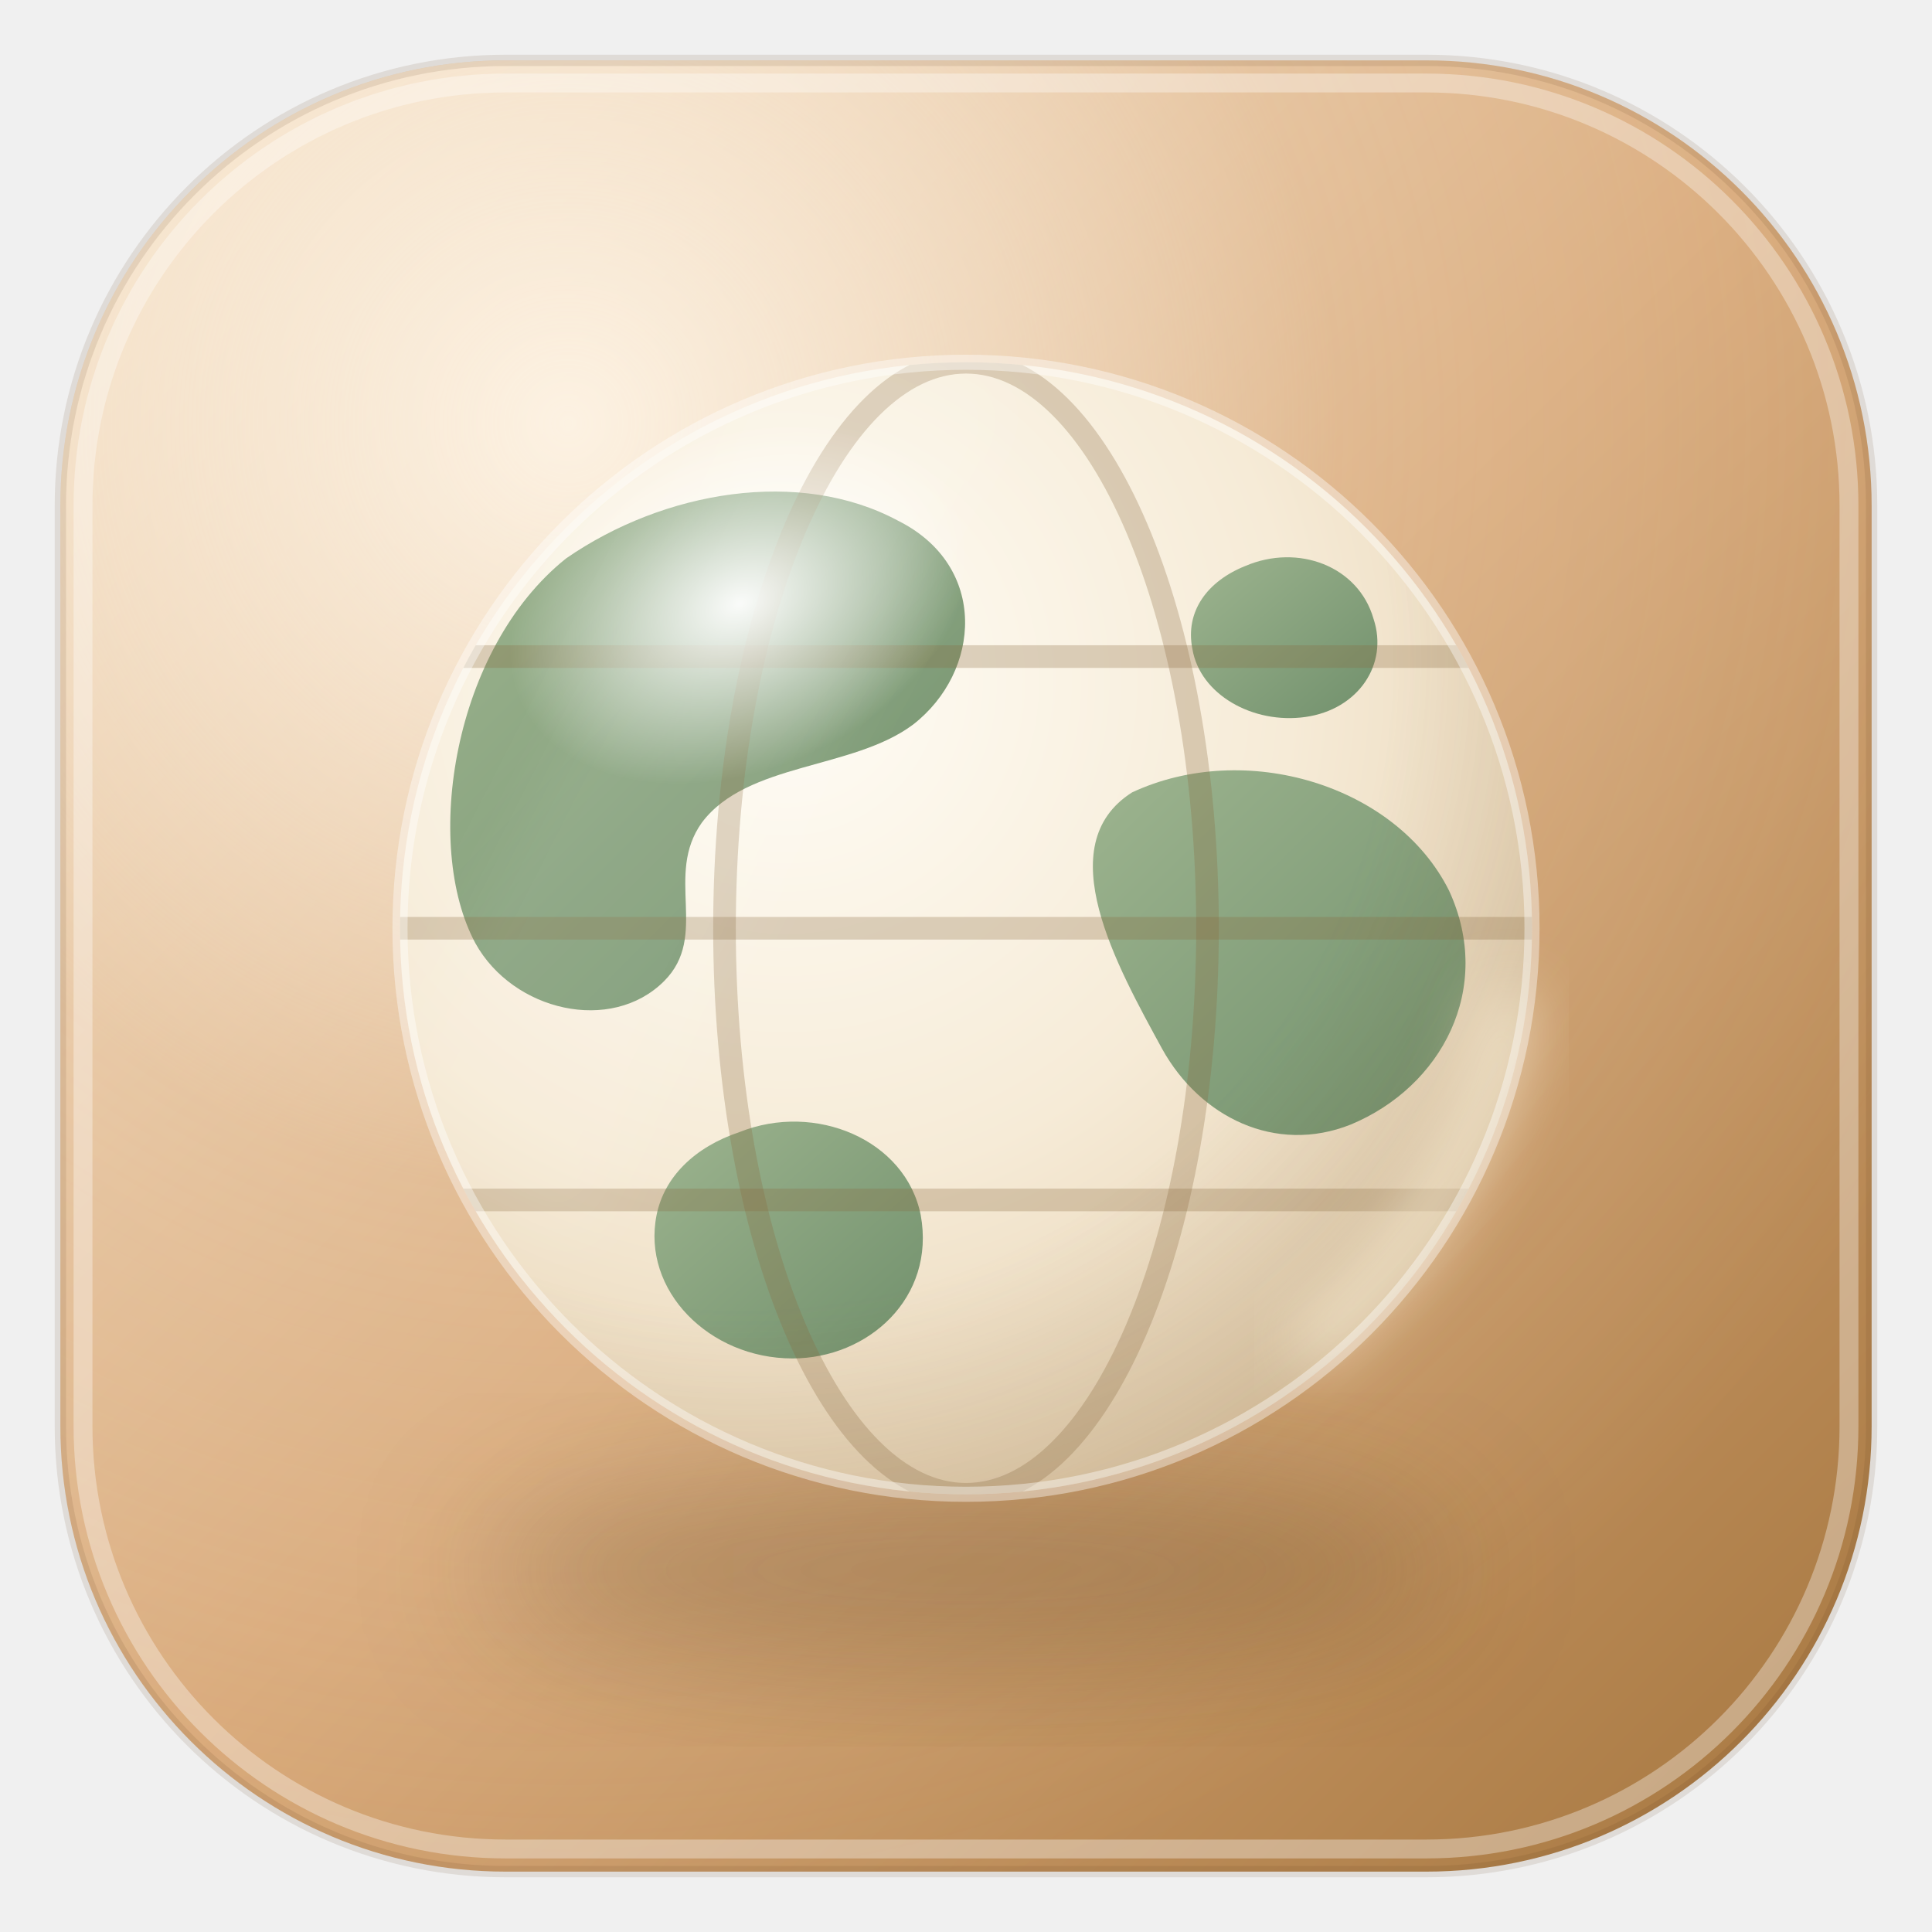
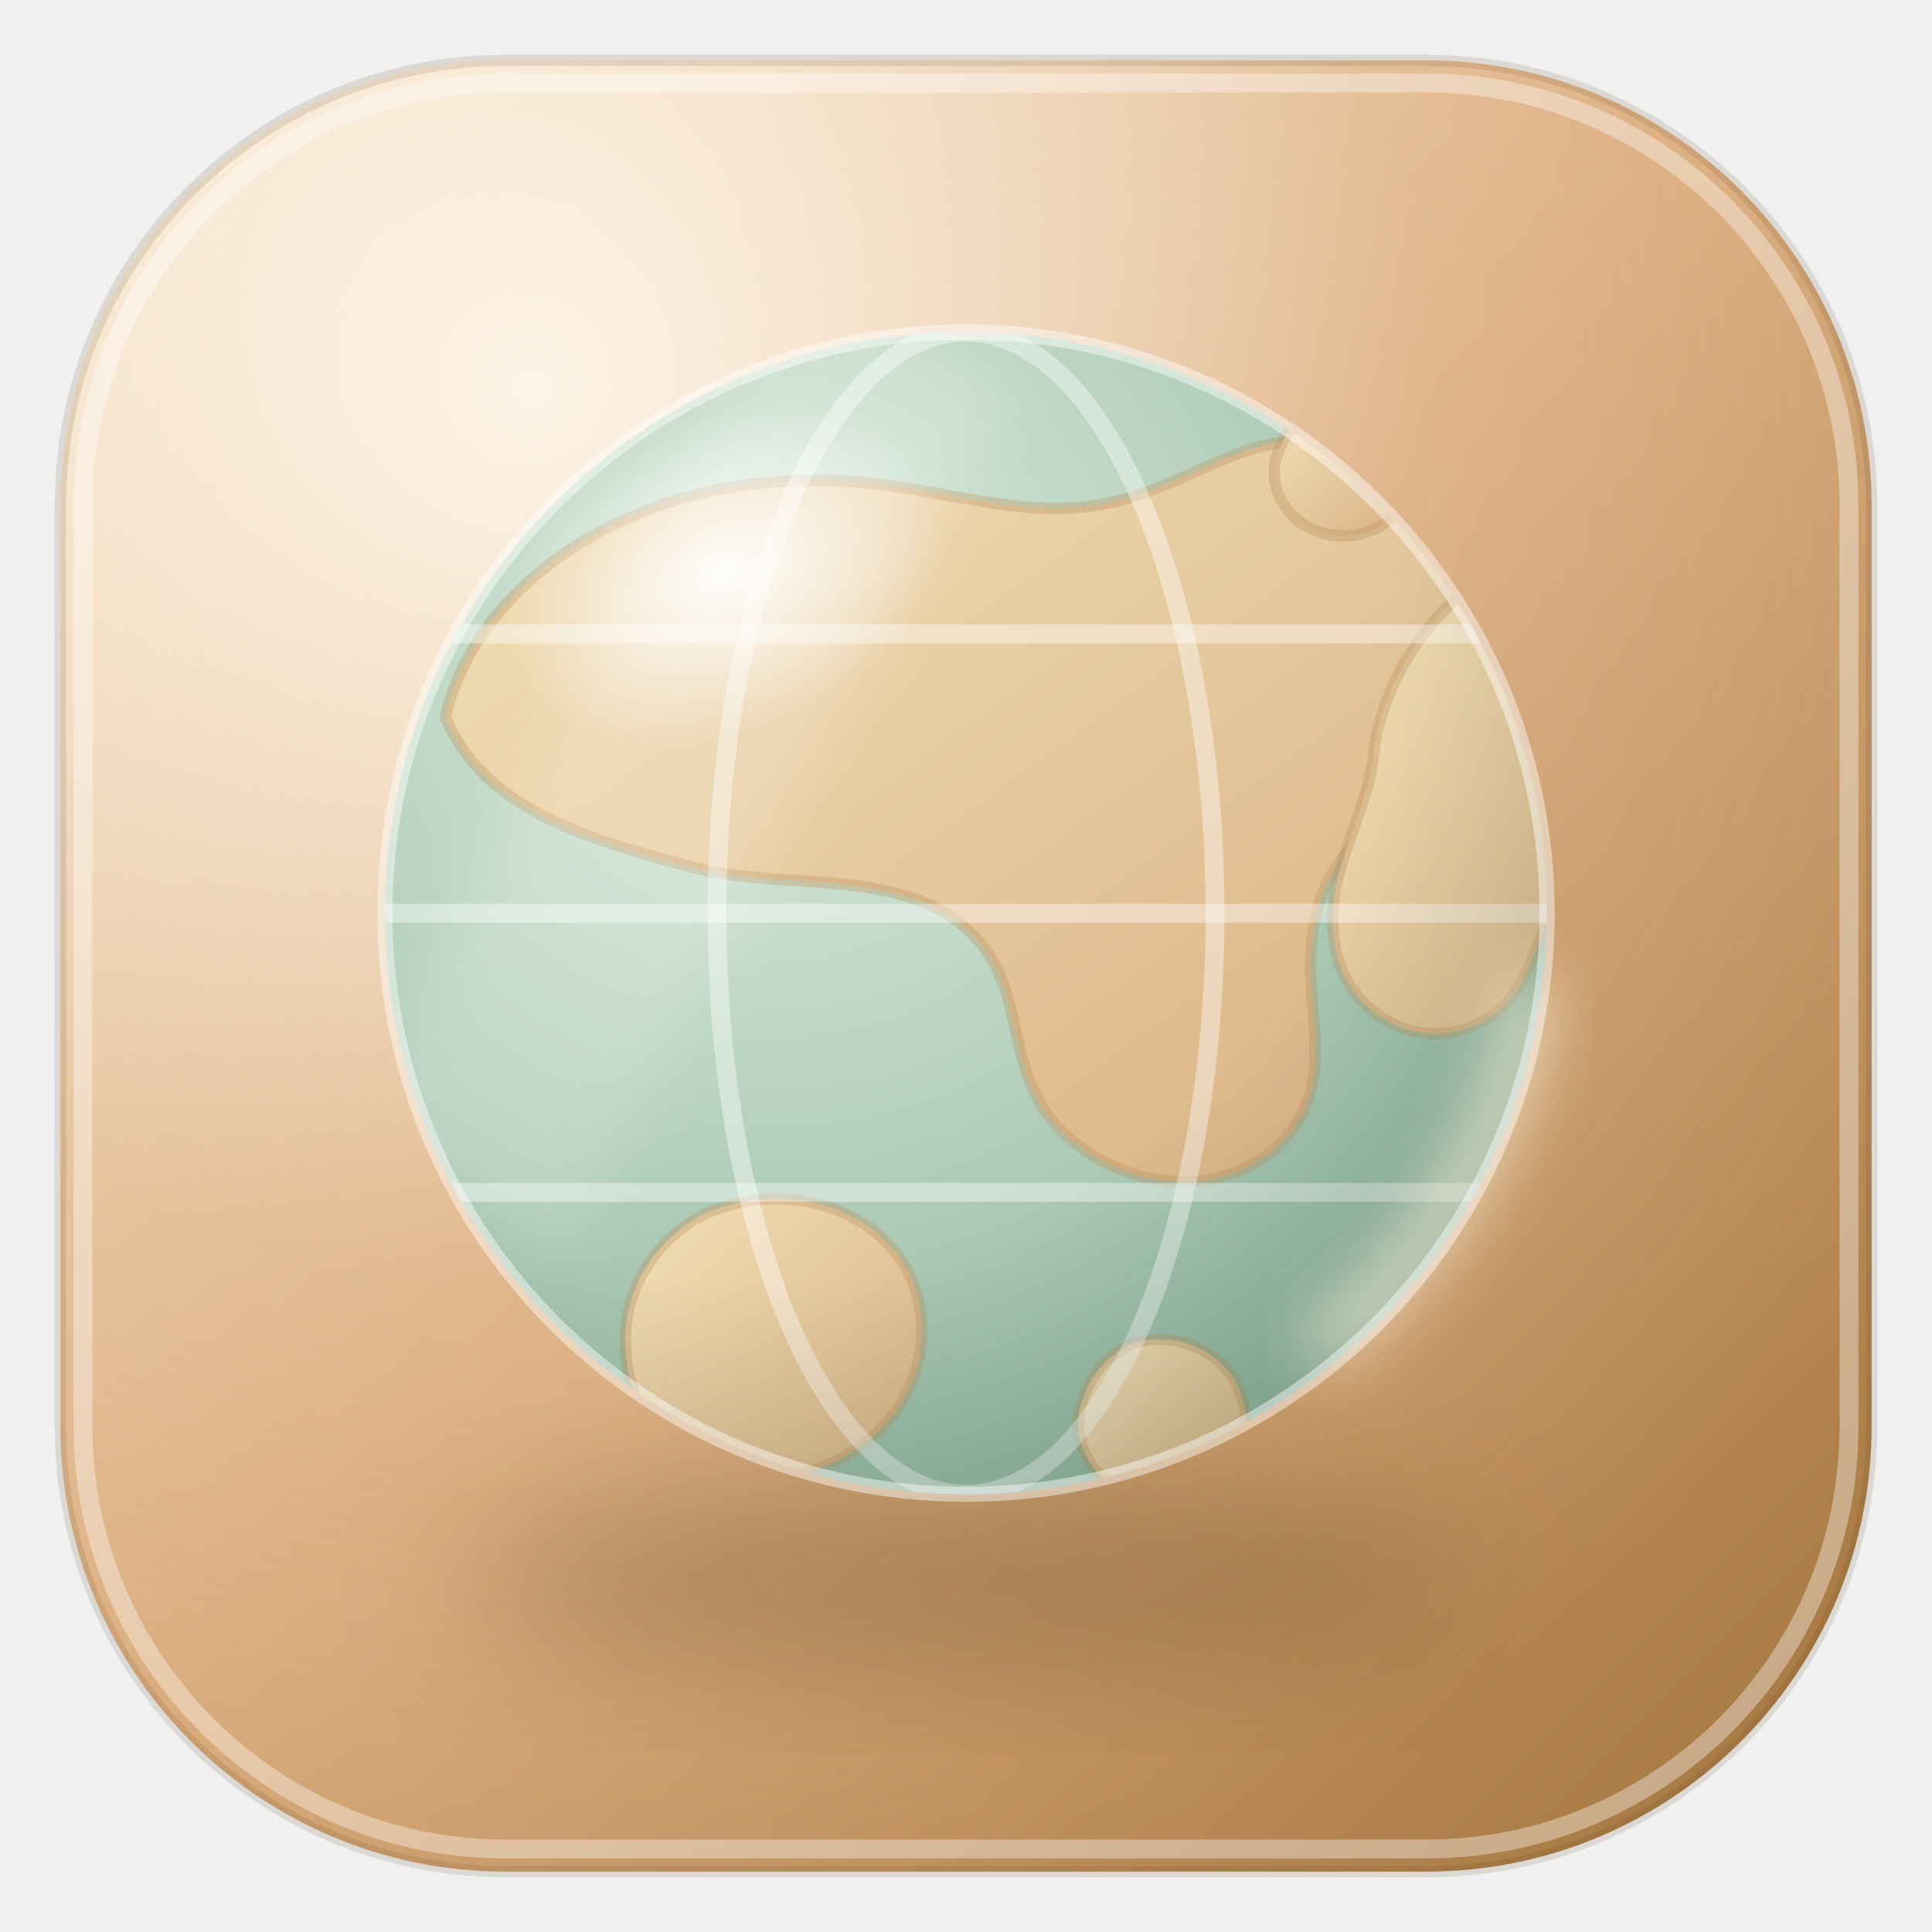
<svg xmlns="http://www.w3.org/2000/svg" viewBox="0 0 512 512">
  <defs>
    <linearGradient id="bg" x1="0" y1="0" x2="1" y2="1">
-       <stop offset="0" stop-color="#F2DCC0" />
-       <stop offset=".5" stop-color="#D8A878" />
-       <stop offset="1" stop-color="#A5763F" />
+       <stop offset="0" stop-color="#F3DEC2" />
+       <stop offset=".48" stop-color="#D9A877" />
+       <stop offset="1" stop-color="#A2743D" />
    </linearGradient>
-     <radialGradient id="glow" cx=".28" cy=".2" r=".85">
-       <stop offset="0" stop-color="#FFF7EA" stop-opacity=".9" />
-       <stop offset=".5" stop-color="#FFF7EA" stop-opacity=".18" />
-       <stop offset="1" stop-color="#FFF7EA" stop-opacity="0" />
+     <radialGradient id="glow" cx=".26" cy=".18" r=".9">
+       <stop offset="0" stop-color="#FFF8EC" stop-opacity=".92" />
+       <stop offset=".55" stop-color="#FFF8EC" stop-opacity=".16" />
+       <stop offset="1" stop-color="#FFF8EC" stop-opacity="0" />
    </radialGradient>
-     <radialGradient id="sph" cx=".34" cy=".28" r="1">
-       <stop offset="0" stop-color="#FFFDF6" />
-       <stop offset=".45" stop-color="#F6EBD7" />
-       <stop offset=".8" stop-color="#E4CFAE" />
-       <stop offset="1" stop-color="#CBB18A" />
+     <radialGradient id="sea" cx=".33" cy=".27" r="1.05">
+       <stop offset="0" stop-color="#DCEBDC" />
+       <stop offset=".42" stop-color="#B4D0BC" />
+       <stop offset=".78" stop-color="#8FB49E" />
+       <stop offset="1" stop-color="#6E9481" />
    </radialGradient>
-     <radialGradient id="shd" cx=".3" cy=".26" r="1.05">
-       <stop offset=".55" stop-color="#7A5A33" stop-opacity="0" />
-       <stop offset="1" stop-color="#7A5A33" stop-opacity=".38" />
+     <radialGradient id="shd" cx=".3" cy=".25" r="1.1">
+       <stop offset=".52" stop-color="#3E5A4A" stop-opacity="0" />
+       <stop offset="1" stop-color="#3E5A4A" stop-opacity=".42" />
    </radialGradient>
+     <linearGradient id="land" x1="0" y1="0" x2="1" y2="1">
+       <stop offset="0" stop-color="#F2E0B8" />
+       <stop offset="1" stop-color="#D9B183" />
+     </linearGradient>
    <radialGradient id="spec" cx=".5" cy=".5" r=".5">
      <stop offset="0" stop-color="#FFFFFF" stop-opacity=".95" />
      <stop offset="1" stop-color="#FFFFFF" stop-opacity="0" />
    </radialGradient>
-     <linearGradient id="land" x1="0" y1="0" x2="1" y2="1">
-       <stop offset="0" stop-color="#9DB48F" />
-       <stop offset="1" stop-color="#71906C" />
-     </linearGradient>
    <clipPath id="clip">
-       <circle cx="256" cy="246" r="150" />
+       <circle cx="256" cy="242" r="154" />
    </clipPath>
    <filter id="blur8" x="-30%" y="-30%" width="160%" height="160%">
      <feGaussianBlur stdDeviation="8" />
    </filter>
    <filter id="blur18" x="-40%" y="-40%" width="180%" height="180%">
      <feGaussianBlur stdDeviation="18" />
    </filter>
  </defs>
  <rect x="16" y="16" width="480" height="480" rx="118" fill="url(#bg)" />
  <rect x="16" y="16" width="480" height="480" rx="118" fill="url(#glow)" />
-   <rect x="22" y="22" width="468" height="468" rx="112" fill="none" stroke="#FFFFFF" stroke-opacity=".34" stroke-width="5" />
-   <rect x="16" y="16" width="480" height="480" rx="118" fill="none" stroke="#5E421E" stroke-opacity=".12" stroke-width="3" />
-   <ellipse cx="256" cy="416" rx="128" ry="26" fill="#5E421E" opacity=".28" filter="url(#blur18)" />
-   <circle cx="256" cy="246" r="150" fill="url(#sph)" />
+   <rect x="22" y="22" width="468" height="468" rx="112" fill="none" stroke="#FFFFFF" stroke-opacity=".36" stroke-width="5" />
+   <rect x="16" y="16" width="480" height="480" rx="118" fill="none" stroke="#5E421E" stroke-opacity=".14" stroke-width="3" />
+   <ellipse cx="256" cy="418" rx="132" ry="26" fill="#5E421E" opacity=".3" filter="url(#blur18)" />
+   <circle cx="256" cy="242" r="154" fill="url(#sea)" />
  <g clip-path="url(#clip)">
-     <g fill="url(#land)">
-       <path d="M150 148c26-18 62-24 88-10 24 12 22 40 4 54-16 12-44 10-56 26-10 14 2 30-10 42-14 14-40 8-50-10-14-26-6-78 24-102z" />
-       <path d="M300 210c30-14 70-2 84 26 12 26-2 52-26 62-20 8-40-2-50-20-12-22-30-54-8-68z" />
-       <path d="M196 300c20-8 44 2 48 22 4 22-14 38-34 38-22 0-40-18-36-38 2-10 10-18 22-22z" />
-       <path d="M330 150c14-6 30 0 34 14 4 12-4 24-18 26-14 2-28-6-30-18-2-10 4-18 14-22z" />
+     <g fill="url(#land)" stroke="#B98F5C" stroke-opacity=".35" stroke-width="3">
+       <path d="M118 190c8-34 44-58 84-62 38-4 60 10 88 6 26-4 40-22 66-16 30 8 44 40 34 68-8 24-32 30-40 52-8 24 6 44-8 62-16 20-48 16-64-4-12-16-6-36-22-50-18-16-48-10-72-16-30-8-56-16-66-40z" />
+       <path d="M408 148c22-2 40 16 40 38 0 20-16 32-30 46-12 12-10 30-24 38-16 10-36 0-40-18-4-20 8-34 10-52 2-22 22-50 44-52z" />
+       <path d="M186 322c22-10 48-2 56 18 8 22-6 44-28 50-24 6-46-8-48-30-2-16 6-30 20-38z" />
+       <path d="M300 356c14-4 28 4 30 18 2 12-8 24-22 24-14 0-24-12-22-24 2-8 6-14 14-18z" />
+       <path d="M348 108c12-4 24 2 26 14 2 10-6 20-18 20-12 0-20-10-18-20 2-6 4-10 10-14z" />
    </g>
-     <g fill="none" stroke="#8A6A3F" stroke-opacity=".28" stroke-width="6">
-       <ellipse cx="256" cy="246" rx="64" ry="150" />
-       <path d="M106 246h300" />
-       <path d="M120 174h272M120 318h272" />
+     <g fill="none" stroke="#FFFFFF" stroke-opacity=".4" stroke-width="5">
+       <ellipse cx="256" cy="242" rx="66" ry="154" />
+       <path d="M102 242h308" />
+       <path d="M116 168h280M116 316h280" />
    </g>
-     <circle cx="256" cy="246" r="150" fill="url(#shd)" />
+     <circle cx="256" cy="242" r="154" fill="url(#shd)" />
+     <path d="M92 300 208 72l60 30L150 332z" fill="#FFFFFF" opacity=".18" filter="url(#blur8)" />
  </g>
-   <g clip-path="url(#clip)" opacity=".5">
-     <path d="M96 300 210 76l58 30L154 330z" fill="#FFFFFF" opacity=".16" filter="url(#blur8)" />
-   </g>
-   <ellipse cx="196" cy="160" rx="64" ry="44" fill="url(#spec)" transform="rotate(-24 196 160)" />
-   <path d="M348 356a150 150 0 0 0 52-88" fill="none" stroke="#FFF3DC" stroke-opacity=".8" stroke-width="10" stroke-linecap="round" filter="url(#blur8)" />
-   <circle cx="256" cy="246" r="150" fill="none" stroke="#FFFFFF" stroke-opacity=".4" stroke-width="4" />
+   <ellipse cx="192" cy="152" rx="62" ry="42" fill="url(#spec)" transform="rotate(-24 192 152)" />
+   <path d="M352 356a154 154 0 0 0 54-92" fill="none" stroke="#FFF3DC" stroke-opacity=".85" stroke-width="10" stroke-linecap="round" filter="url(#blur8)" />
+   <circle cx="256" cy="242" r="154" fill="none" stroke="#FFFFFF" stroke-opacity=".45" stroke-width="4" />
</svg>
